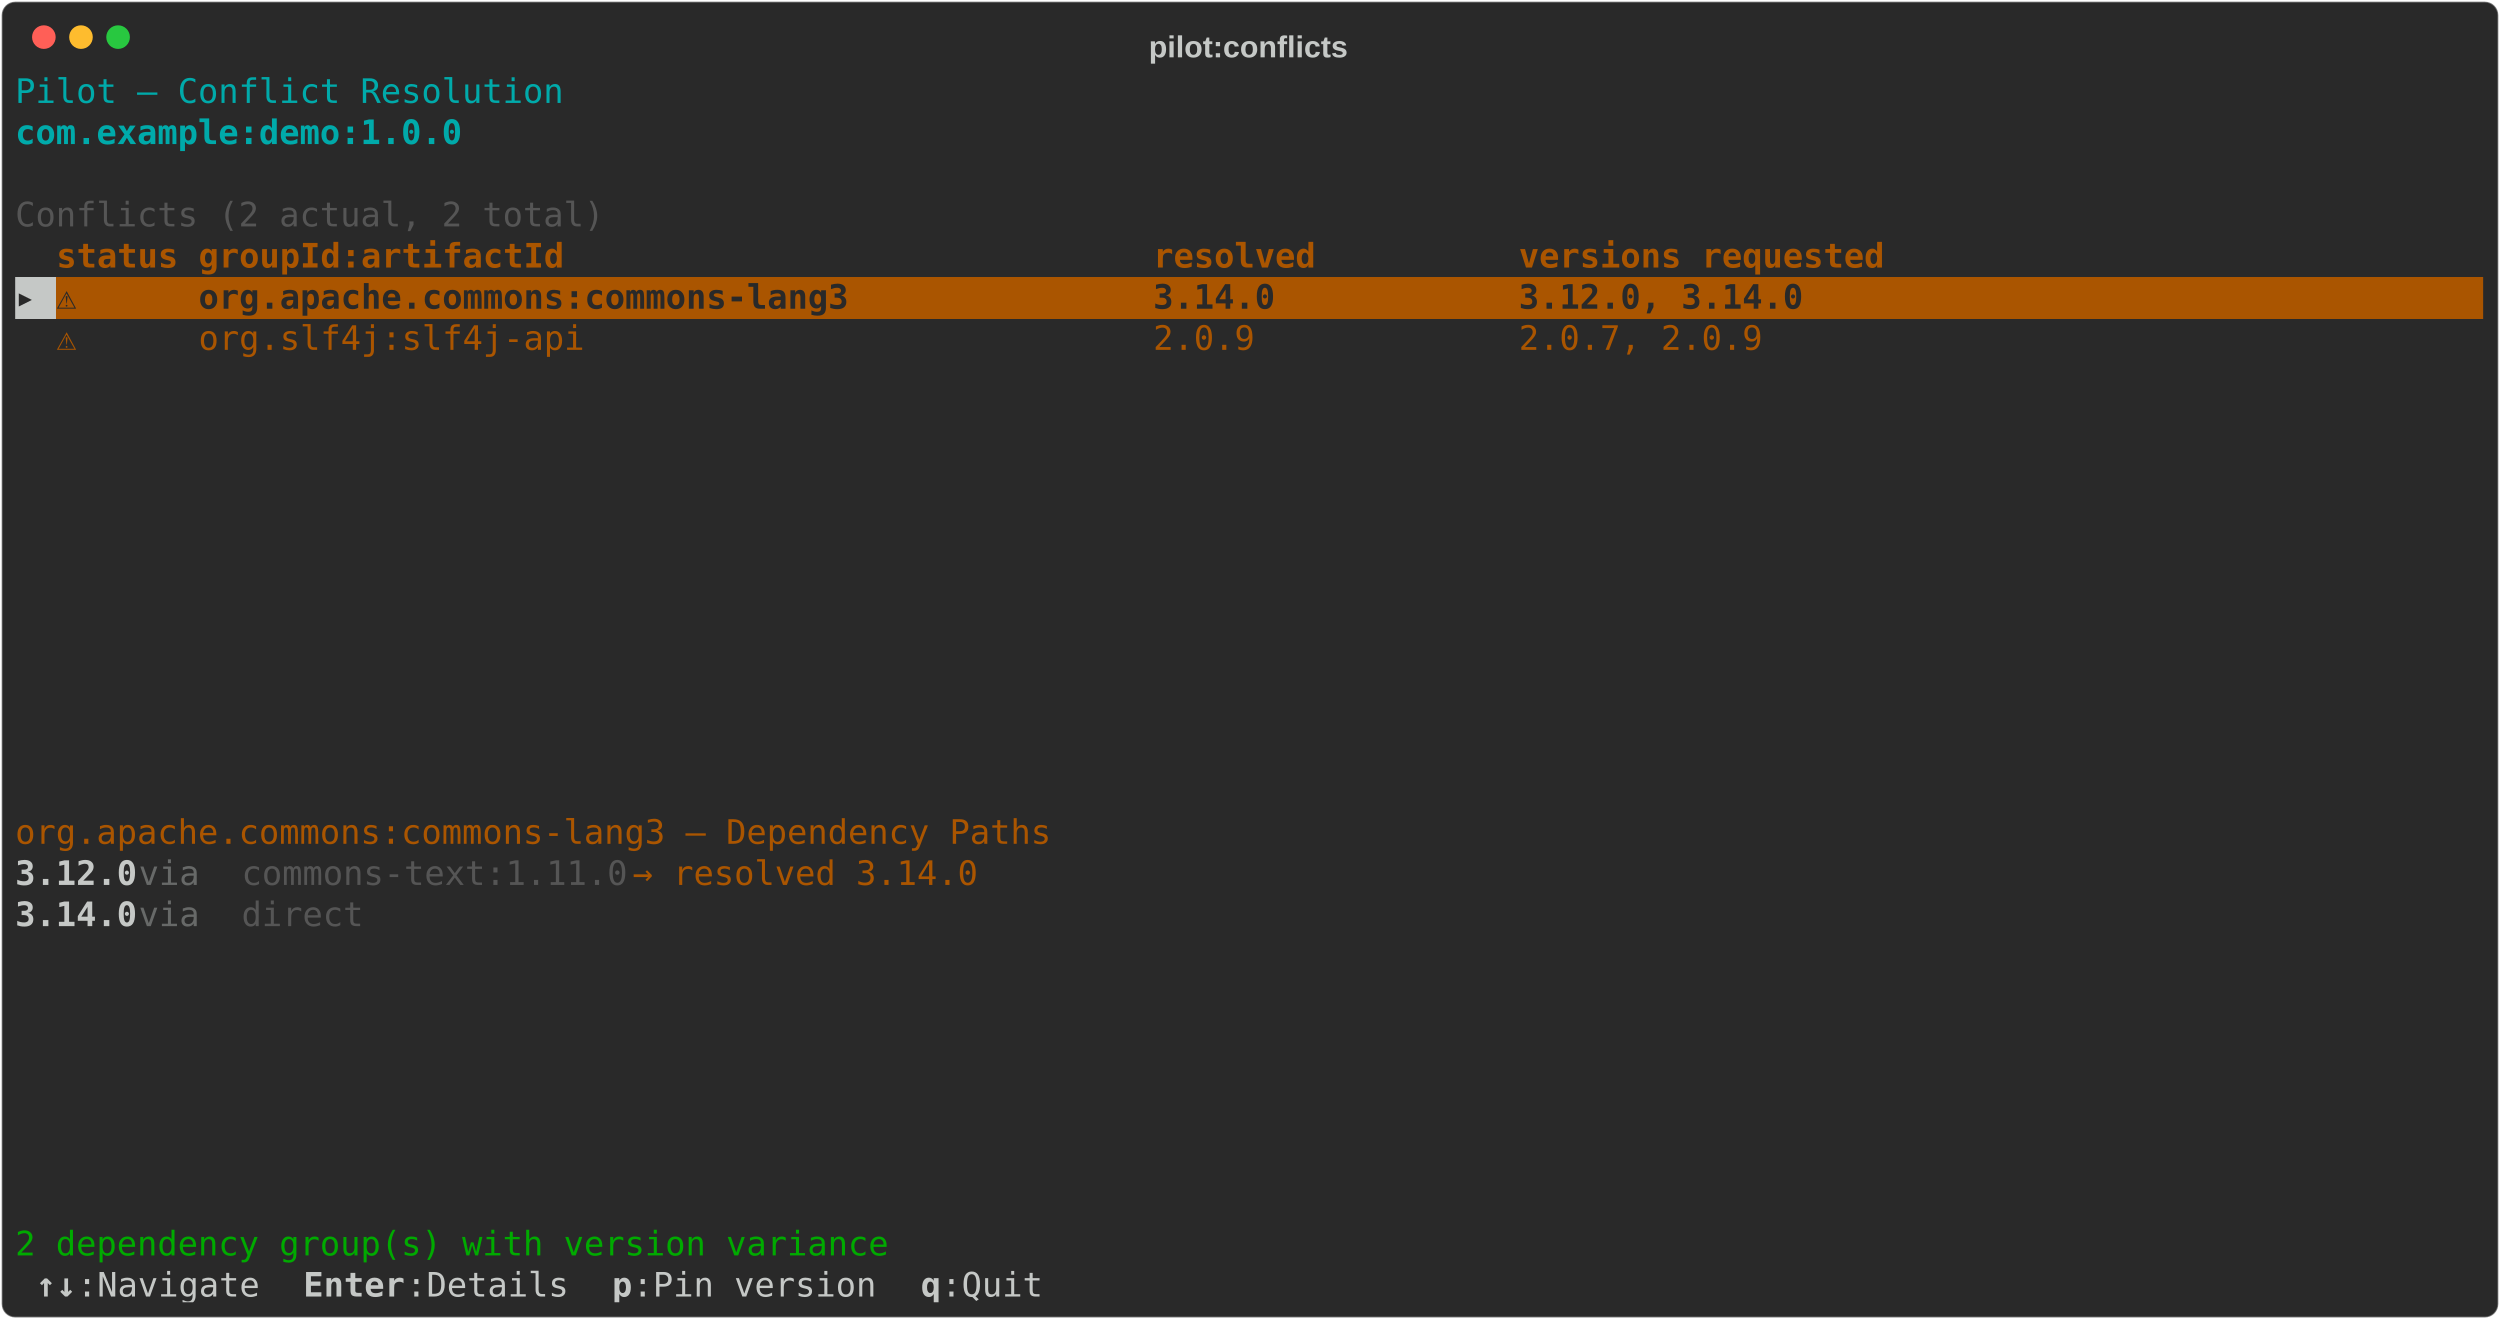
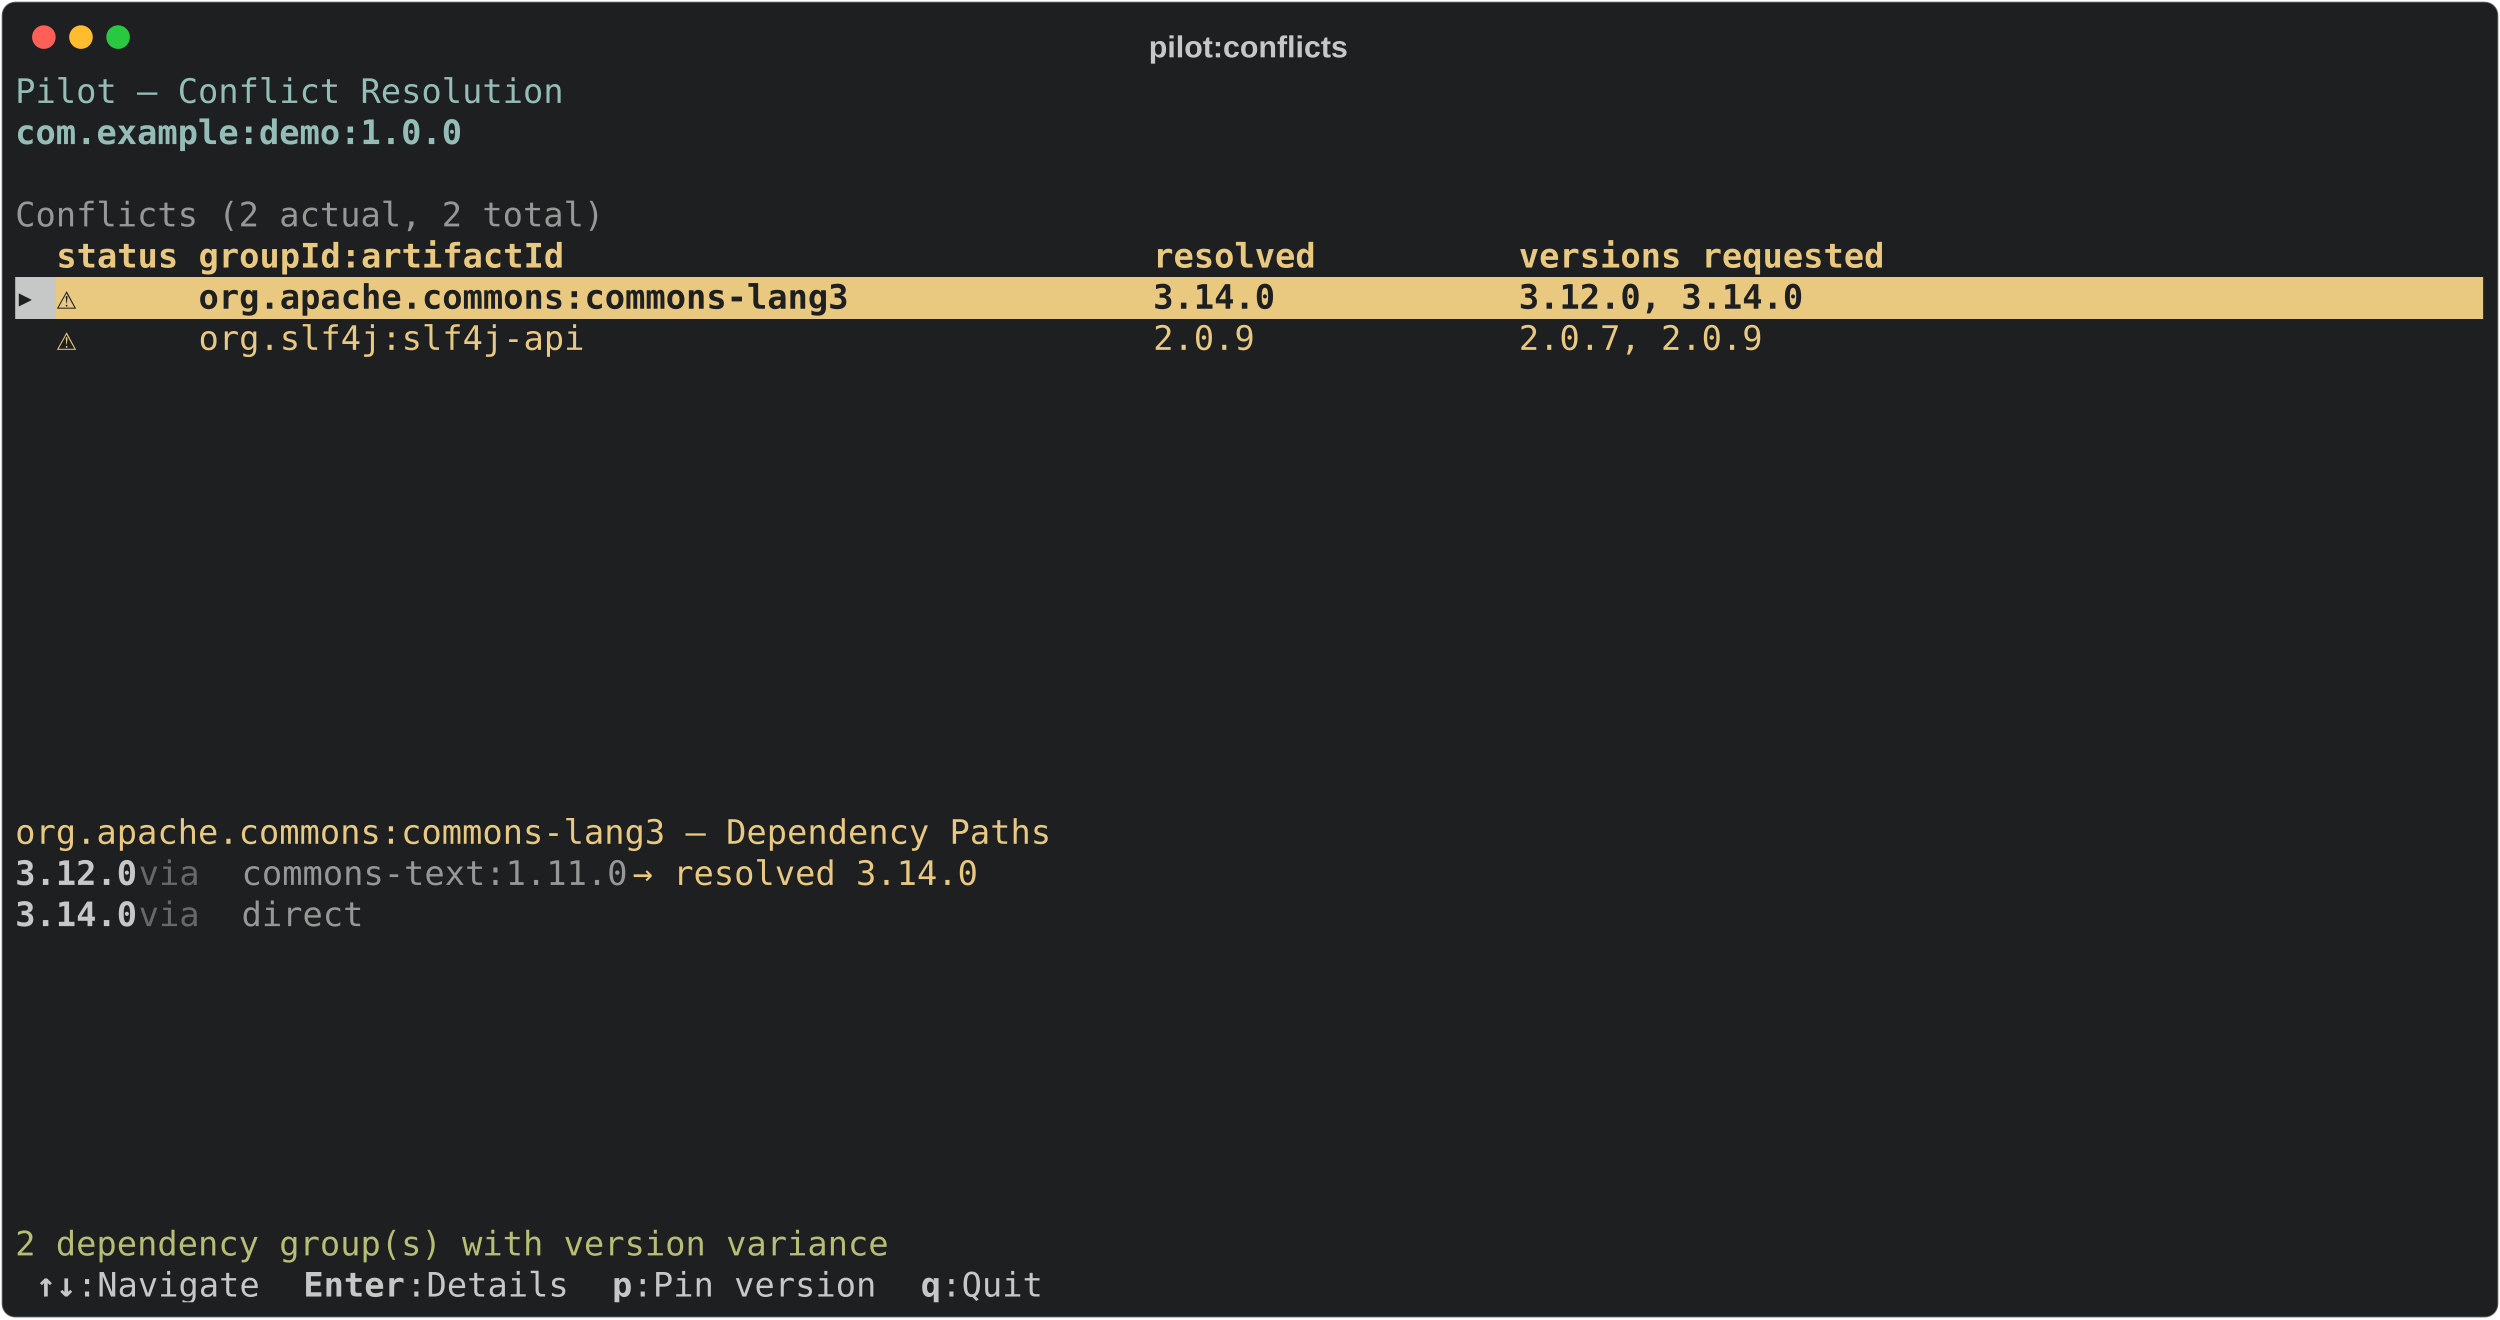
<svg xmlns="http://www.w3.org/2000/svg" class="rich-terminal" viewBox="0 0 1482 782">
-   <style>    @font-face {        font-family: "Fira Code";        src: local("FiraCode-Regular"),                url("https://cdnjs.cloudflare.com/ajax/libs/firacode/6.2.0/woff2/FiraCode-Regular.woff2") format("woff2"),                url("https://cdnjs.cloudflare.com/ajax/libs/firacode/6.2.0/woff/FiraCode-Regular.woff") format("woff");        font-style: normal;        font-weight: 400;    }    @font-face {        font-family: "Fira Code";        src: local("FiraCode-Bold"),                url("https://cdnjs.cloudflare.com/ajax/libs/firacode/6.2.0/woff2/FiraCode-Bold.woff2") format("woff2"),                url("https://cdnjs.cloudflare.com/ajax/libs/firacode/6.2.0/woff/FiraCode-Bold.woff") format("woff");        font-style: bold;        font-weight: 700;    }    .terminal-1277337111-matrix {        font-family: Fira Code, monospace;        font-size: 20px;        line-height: 24.4px;        font-variant-east-asian: full-width;    }    .terminal-1277337111-title {        font-size: 18px;        font-weight: bold;        font-family: arial;    }    .terminal-1277337111-r1 { fill: #00aaaa }.terminal-1277337111-r2 { fill: #c5c8c6 }.terminal-1277337111-r3 { fill: #00aaaa;font-weight: bold }.terminal-1277337111-r4 { fill: #555555 }.terminal-1277337111-r5 { fill: #aa5500;font-weight: bold }.terminal-1277337111-r6 { fill: #292929;font-weight: bold }.terminal-1277337111-r7 { fill: #aa5500 }.terminal-1277337111-r8 { fill: #c5c8c6;font-weight: bold }.terminal-1277337111-r9 { fill: #676968 }.terminal-1277337111-r10 { fill: #00aa00 }    </style>
+   <style>    @font-face {        font-family: "Fira Code";        src: local("FiraCode-Regular"),                url("https://cdnjs.cloudflare.com/ajax/libs/firacode/6.2.0/woff2/FiraCode-Regular.woff2") format("woff2"),                url("https://cdnjs.cloudflare.com/ajax/libs/firacode/6.2.0/woff/FiraCode-Regular.woff") format("woff");        font-style: normal;        font-weight: 400;    }    @font-face {        font-family: "Fira Code";        src: local("FiraCode-Bold"),                url("https://cdnjs.cloudflare.com/ajax/libs/firacode/6.2.0/woff2/FiraCode-Bold.woff2") format("woff2"),                url("https://cdnjs.cloudflare.com/ajax/libs/firacode/6.2.0/woff/FiraCode-Bold.woff") format("woff");        font-style: bold;        font-weight: 700;    }    .terminal-1277337111-matrix {        font-family: Fira Code, monospace;        font-size: 20px;        line-height: 24.4px;        font-variant-east-asian: full-width;    }    .terminal-1277337111-title {        font-size: 18px;        font-weight: bold;        font-family: arial;    }    .terminal-1277337111-r1 { fill: #95bdb7 }.terminal-1277337111-r2 { fill: #c5c8c6 }.terminal-1277337111-r3 { fill: #95bdb7;font-weight: bold }.terminal-1277337111-r4 { fill: #969896 }.terminal-1277337111-r5 { fill: #e9c880;font-weight: bold }.terminal-1277337111-r6 { fill: #1d1f21;font-weight: bold }.terminal-1277337111-r7 { fill: #e9c880 }.terminal-1277337111-r8 { fill: #c5c8c6;font-weight: bold }.terminal-1277337111-r9 { fill: #676968 }.terminal-1277337111-r10 { fill: #b7bd73 }    </style>
  <defs>
    <clipPath id="terminal-1277337111-clip-terminal">
      <rect x="0" y="0" width="1463" height="731" />
    </clipPath>
    <clipPath id="terminal-1277337111-line-0">
      <rect x="0" y="1.5" width="1464" height="24.65" />
    </clipPath>
    <clipPath id="terminal-1277337111-line-1">
      <rect x="0" y="25.9" width="1464" height="24.65" />
    </clipPath>
    <clipPath id="terminal-1277337111-line-2">
      <rect x="0" y="50.3" width="1464" height="24.65" />
    </clipPath>
    <clipPath id="terminal-1277337111-line-3">
      <rect x="0" y="74.7" width="1464" height="24.65" />
    </clipPath>
    <clipPath id="terminal-1277337111-line-4">
      <rect x="0" y="99.1" width="1464" height="24.65" />
    </clipPath>
    <clipPath id="terminal-1277337111-line-5">
      <rect x="0" y="123.5" width="1464" height="24.65" />
    </clipPath>
    <clipPath id="terminal-1277337111-line-6">
      <rect x="0" y="147.9" width="1464" height="24.65" />
    </clipPath>
    <clipPath id="terminal-1277337111-line-7">
      <rect x="0" y="172.3" width="1464" height="24.65" />
    </clipPath>
    <clipPath id="terminal-1277337111-line-8">
      <rect x="0" y="196.7" width="1464" height="24.65" />
    </clipPath>
    <clipPath id="terminal-1277337111-line-9">
      <rect x="0" y="221.1" width="1464" height="24.65" />
    </clipPath>
    <clipPath id="terminal-1277337111-line-10">
      <rect x="0" y="245.5" width="1464" height="24.65" />
    </clipPath>
    <clipPath id="terminal-1277337111-line-11">
      <rect x="0" y="269.9" width="1464" height="24.65" />
    </clipPath>
    <clipPath id="terminal-1277337111-line-12">
      <rect x="0" y="294.3" width="1464" height="24.65" />
    </clipPath>
    <clipPath id="terminal-1277337111-line-13">
      <rect x="0" y="318.7" width="1464" height="24.65" />
    </clipPath>
    <clipPath id="terminal-1277337111-line-14">
      <rect x="0" y="343.1" width="1464" height="24.65" />
    </clipPath>
    <clipPath id="terminal-1277337111-line-15">
      <rect x="0" y="367.5" width="1464" height="24.65" />
    </clipPath>
    <clipPath id="terminal-1277337111-line-16">
      <rect x="0" y="391.9" width="1464" height="24.65" />
    </clipPath>
    <clipPath id="terminal-1277337111-line-17">
      <rect x="0" y="416.3" width="1464" height="24.65" />
    </clipPath>
    <clipPath id="terminal-1277337111-line-18">
      <rect x="0" y="440.7" width="1464" height="24.65" />
    </clipPath>
    <clipPath id="terminal-1277337111-line-19">
      <rect x="0" y="465.1" width="1464" height="24.65" />
    </clipPath>
    <clipPath id="terminal-1277337111-line-20">
      <rect x="0" y="489.5" width="1464" height="24.65" />
    </clipPath>
    <clipPath id="terminal-1277337111-line-21">
      <rect x="0" y="513.9" width="1464" height="24.65" />
    </clipPath>
    <clipPath id="terminal-1277337111-line-22">
      <rect x="0" y="538.3" width="1464" height="24.65" />
    </clipPath>
    <clipPath id="terminal-1277337111-line-23">
      <rect x="0" y="562.7" width="1464" height="24.65" />
    </clipPath>
    <clipPath id="terminal-1277337111-line-24">
      <rect x="0" y="587.1" width="1464" height="24.65" />
    </clipPath>
    <clipPath id="terminal-1277337111-line-25">
      <rect x="0" y="611.5" width="1464" height="24.65" />
    </clipPath>
    <clipPath id="terminal-1277337111-line-26">
      <rect x="0" y="635.9" width="1464" height="24.65" />
    </clipPath>
    <clipPath id="terminal-1277337111-line-27">
      <rect x="0" y="660.3" width="1464" height="24.65" />
    </clipPath>
    <clipPath id="terminal-1277337111-line-28">
      <rect x="0" y="684.7" width="1464" height="24.65" />
    </clipPath>
    <clipPath id="terminal-1277337111-line-29">
      <rect x="0" y="709.1" width="1464" height="24.65" />
    </clipPath>
  </defs>
-   <rect fill="#292929" stroke="rgba(255,255,255,0.35)" stroke-width="1" x="1" y="1" width="1480" height="780" rx="8" />
+   <rect fill="#1d1f21" stroke="rgba(255,255,255,0.35)" stroke-width="1" x="1" y="1" width="1480" height="780" rx="8" />
  <text class="terminal-1277337111-title" fill="#c5c8c6" text-anchor="middle" x="740" y="34">pilot:conflicts</text>
  <g transform="translate(26,22)">
    <circle cx="0" cy="0" r="7" fill="#ff5f57" />
    <circle cx="22" cy="0" r="7" fill="#febc2e" />
    <circle cx="44" cy="0" r="7" fill="#28c840" />
  </g>
  <g transform="translate(9, 41)" clip-path="url(#terminal-1277337111-clip-terminal)">
    <rect fill="#c5c8c6" x="0" y="123.5" width="24.4" height="24.65" shape-rendering="crispEdges" />
-     <rect fill="#aa5500" x="24.4" y="123.5" width="1439.6" height="24.65" shape-rendering="crispEdges" />
+     <rect fill="#e9c880" x="24.4" y="123.5" width="1439.6" height="24.65" shape-rendering="crispEdges" />
    <g class="terminal-1277337111-matrix">
      <text class="terminal-1277337111-r1" x="0" y="20" textLength="353.8" clip-path="url(#terminal-1277337111-line-0)"> Pilot — Conflict Resolution </text>
      <text class="terminal-1277337111-r3" x="0" y="44.4" textLength="280.6" clip-path="url(#terminal-1277337111-line-1)"> com.example:demo:1.0.0</text>
      <text class="terminal-1277337111-r4" x="0" y="93.2" textLength="378.2" clip-path="url(#terminal-1277337111-line-3)"> Conflicts (2 actual, 2 total) </text>
      <text class="terminal-1277337111-r5" x="24.4" y="117.6" textLength="1439.6" clip-path="url(#terminal-1277337111-line-4)">status groupId:artifactId                             resolved          versions requested                            </text>
      <text class="terminal-1277337111-r6" x="0" y="142" textLength="24.4" clip-path="url(#terminal-1277337111-line-5)">▸ </text>
      <text class="terminal-1277337111-r6" x="24.4" y="142" textLength="1439.6" clip-path="url(#terminal-1277337111-line-5)">⚠      org.apache.commons:commons-lang3               3.14.0            3.12.0, 3.14.0                                </text>
      <text class="terminal-1277337111-r7" x="24.4" y="166.4" textLength="1439.6" clip-path="url(#terminal-1277337111-line-6)">⚠      org.slf4j:slf4j-api                            2.0.9             2.0.7, 2.0.9                                  </text>
      <text class="terminal-1277337111-r7" x="0" y="459.2" textLength="646.6" clip-path="url(#terminal-1277337111-line-18)"> org.apache.commons:commons-lang3 — Dependency Paths </text>
      <text class="terminal-1277337111-r8" x="0" y="483.6" textLength="73.2" clip-path="url(#terminal-1277337111-line-19)">3.12.0</text>
      <text class="terminal-1277337111-r9" x="73.2" y="483.6" textLength="61" clip-path="url(#terminal-1277337111-line-19)"> via </text>
      <text class="terminal-1277337111-r4" x="134.2" y="483.6" textLength="231.8" clip-path="url(#terminal-1277337111-line-19)">commons-text:1.11.0</text>
      <text class="terminal-1277337111-r7" x="366" y="483.6" textLength="219.6" clip-path="url(#terminal-1277337111-line-19)"> → resolved 3.14.0</text>
      <text class="terminal-1277337111-r8" x="0" y="508" textLength="73.2" clip-path="url(#terminal-1277337111-line-20)">3.14.0</text>
      <text class="terminal-1277337111-r9" x="73.2" y="508" textLength="61" clip-path="url(#terminal-1277337111-line-20)"> via </text>
      <text class="terminal-1277337111-r4" x="134.2" y="508" textLength="73.2" clip-path="url(#terminal-1277337111-line-20)">direct</text>
      <text class="terminal-1277337111-r10" x="0" y="703.2" textLength="536.8" clip-path="url(#terminal-1277337111-line-28)"> 2 dependency group(s) with version variance</text>
      <text class="terminal-1277337111-r8" x="12.2" y="727.6" textLength="24.4" clip-path="url(#terminal-1277337111-line-29)">↑↓</text>
      <text class="terminal-1277337111-r2" x="36.6" y="727.6" textLength="134.2" clip-path="url(#terminal-1277337111-line-29)">:Navigate  </text>
      <text class="terminal-1277337111-r8" x="170.8" y="727.6" textLength="61" clip-path="url(#terminal-1277337111-line-29)">Enter</text>
      <text class="terminal-1277337111-r2" x="231.8" y="727.6" textLength="122" clip-path="url(#terminal-1277337111-line-29)">:Details  </text>
      <text class="terminal-1277337111-r8" x="353.8" y="727.6" textLength="12.2" clip-path="url(#terminal-1277337111-line-29)">p</text>
      <text class="terminal-1277337111-r2" x="366" y="727.6" textLength="170.8" clip-path="url(#terminal-1277337111-line-29)">:Pin version  </text>
      <text class="terminal-1277337111-r8" x="536.8" y="727.6" textLength="12.2" clip-path="url(#terminal-1277337111-line-29)">q</text>
      <text class="terminal-1277337111-r2" x="549" y="727.6" textLength="915" clip-path="url(#terminal-1277337111-line-29)">:Quit                                                                      </text>
    </g>
  </g>
</svg>
